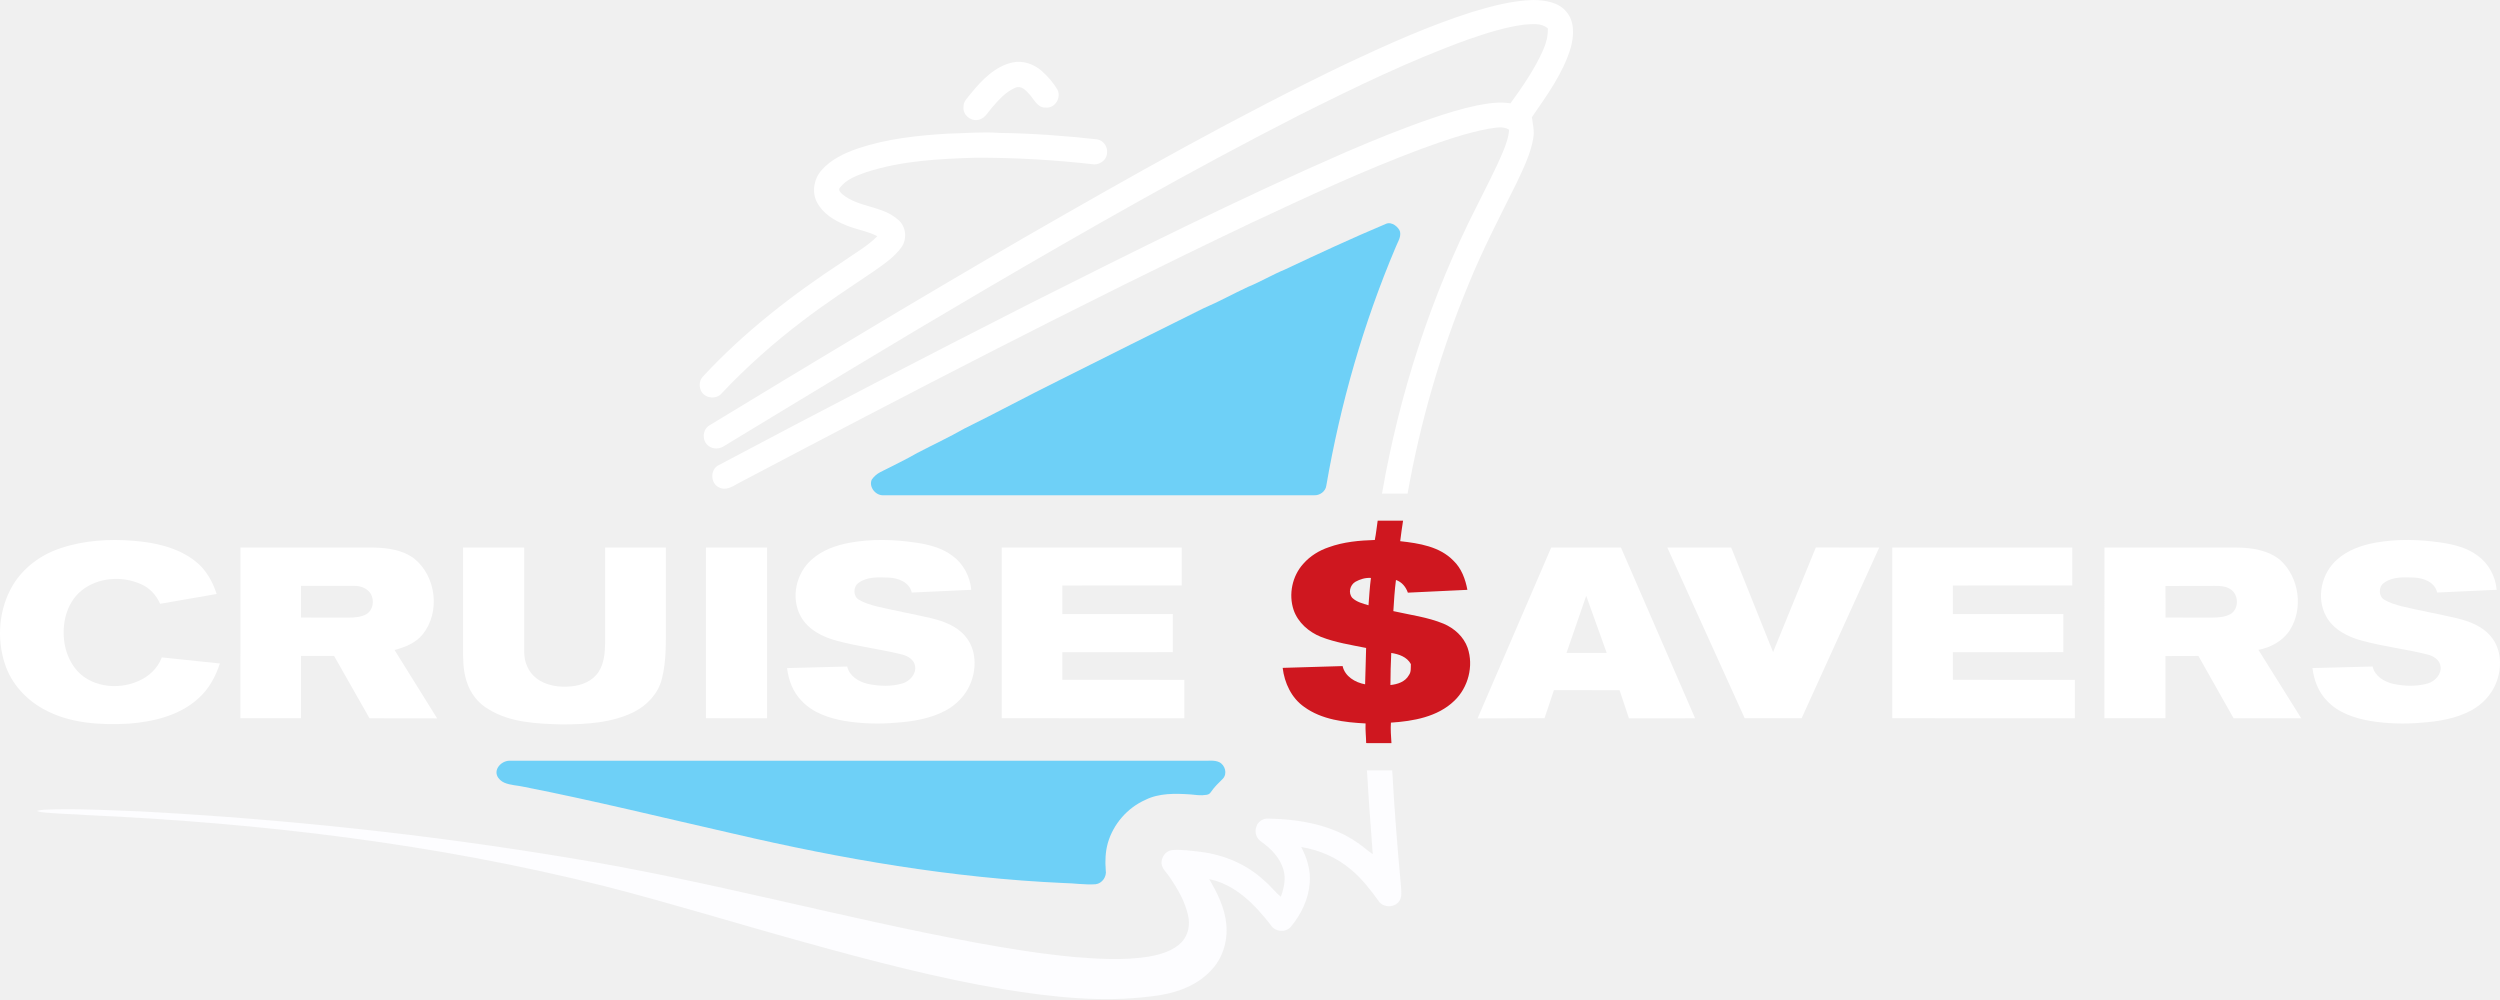
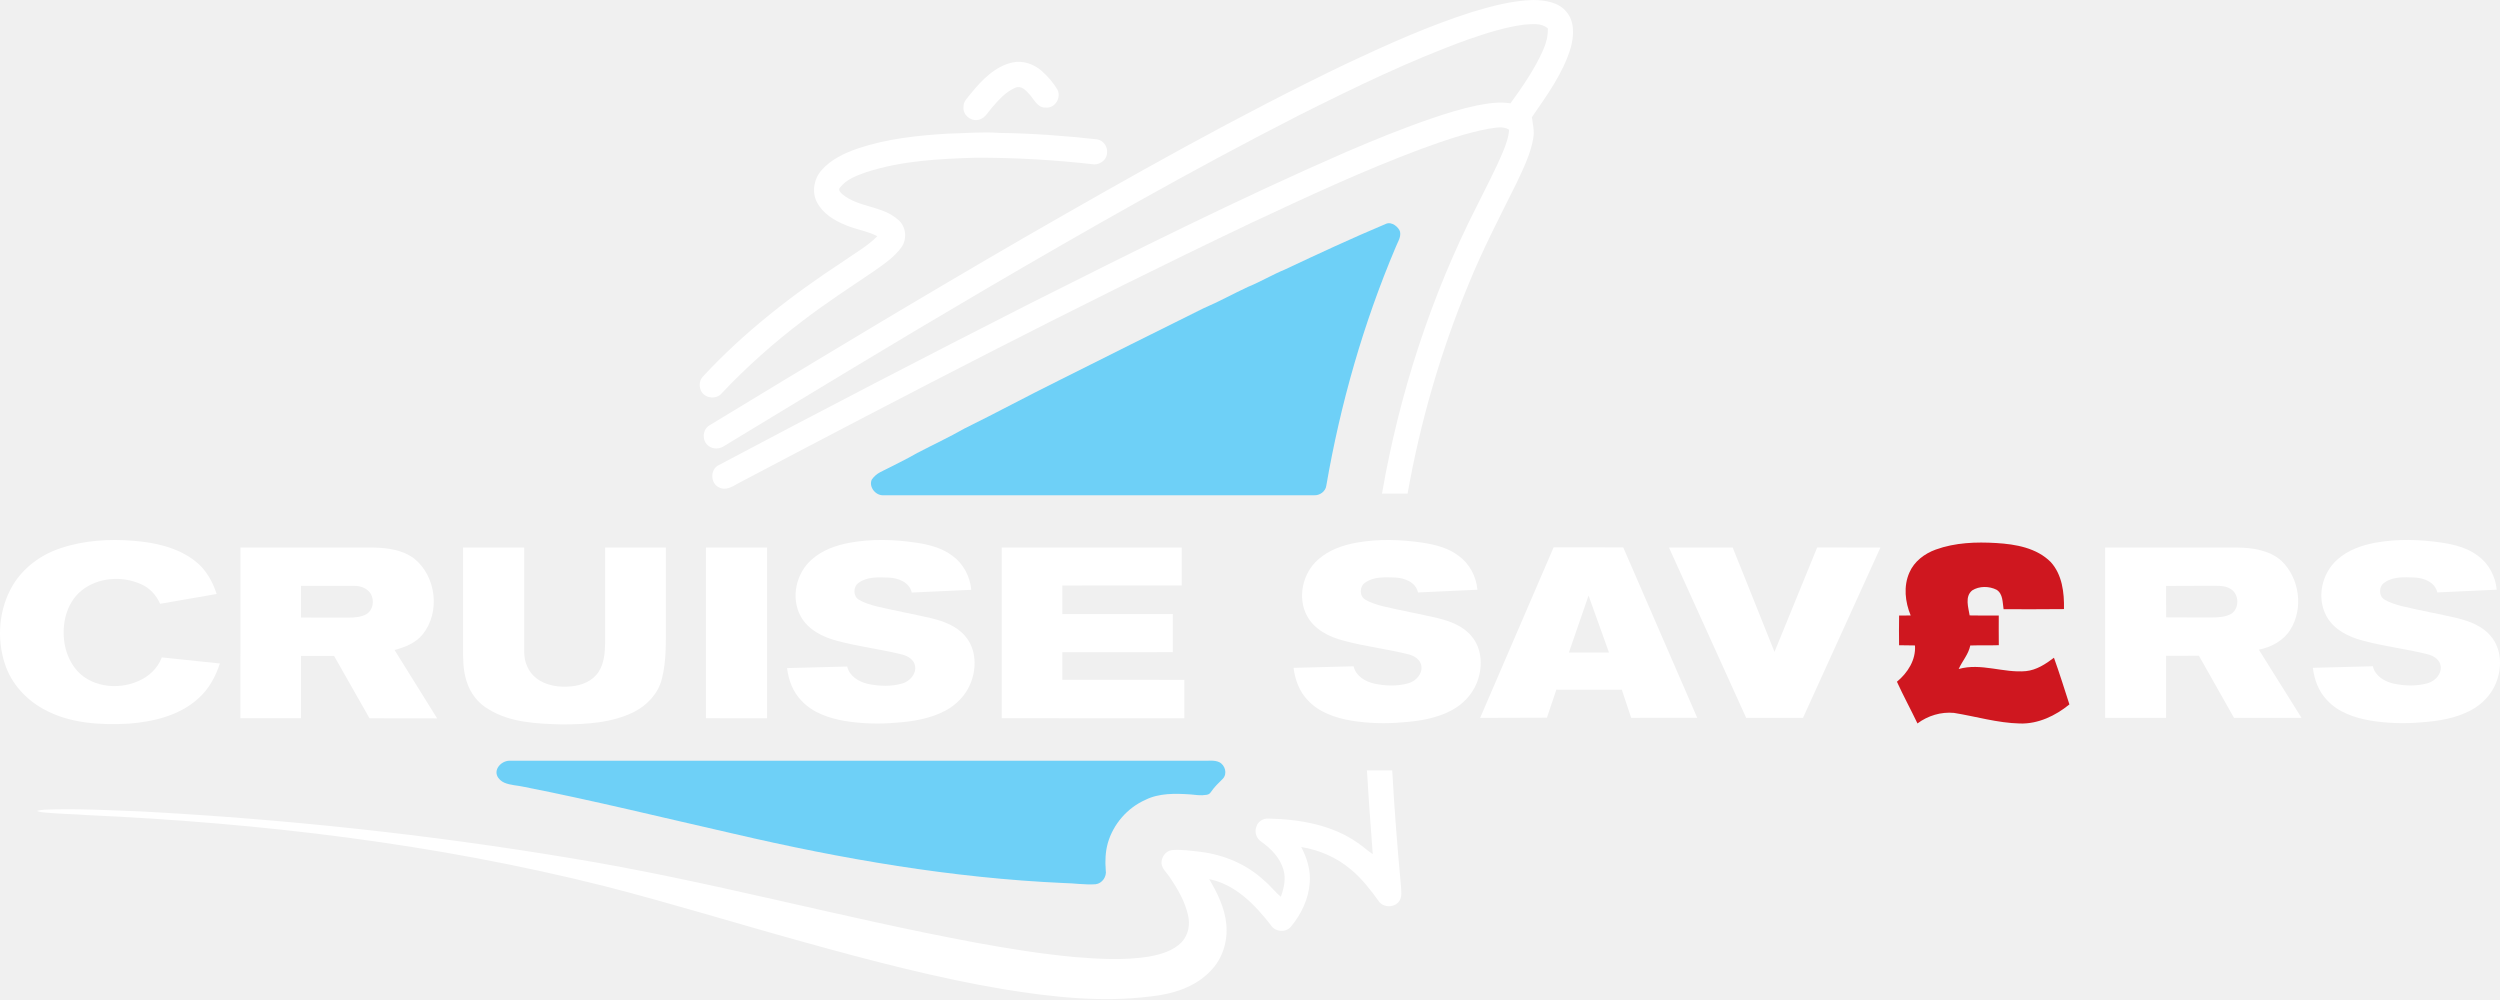
<svg xmlns="http://www.w3.org/2000/svg" width="1605.782pt" height="641.735pt" viewBox="0 0 1605.782 641.735" version="1.1" id="svg54">
  <defs id="defs58" />
  <path style="opacity:1;fill:#ffffff;fill-opacity:1" id="path15" d="m 945.667,7.68 c 12.74,-3.85 25.79,-7.31 39.17,-7.68 7.57,0.11 16.21,1.34 21.3,7.58 5.45,6.39 4.82,15.64 2.72,23.23 -4.97,16.45 -15.32,30.47 -24.9,44.46 0.61,4.52 1.73,9.07 0.86,13.67 -1.74,10 -6.31,19.21 -10.57,28.34 -10.8,21.71 -22.04,43.24 -31.15,65.74 -17.83,43.08 -30.85,88.13 -38.99,134.03 -5.48,-0.01 -10.96,0 -16.43,-0.01 11.11,-64.04 31.35,-126.58 60.83,-184.55 5.71,-11.65 11.9,-23.09 16.9,-35.08 1.84,-4.53 3.63,-9.17 3.89,-14.11 -3.95,-2.56 -8.89,-1.11 -13.22,-0.6 -14.77,2.79 -29.01,7.8 -43.11,12.91 -37.37,13.94 -73.56,30.81 -109.65,47.72 -111.06,52.89 -220.19,109.7 -329,167.03 -3.72,2.11 -8.15,5.03 -12.48,2.7 -5.66,-2.61 -5.82,-11.64 -0.14,-14.32 66.39,-35.25 133.13,-69.87 200.15,-103.92 66.95,-33.65 134.01,-67.19 202.71,-97.16 18.23,-7.84 36.63,-15.33 55.41,-21.73 9.41,-3.18 18.9,-6.19 28.64,-8.18 7.08,-1.38 14.37,-2.57 21.58,-1.37 7.85,-10.84 15.54,-21.95 20.99,-34.23 1.96,-4.37 3.17,-9.08 3.02,-13.9 -4.19,-3.72 -10.18,-2.72 -15.28,-2.41 -12.2,1.58 -23.97,5.41 -35.56,9.37 -37.54,13.52 -73.47,31.03 -109.1,48.89 -68.61,35.02 -135.56,73.19 -202.03,112.1 -56.01,32.81 -111.46,66.54 -166.96,100.19 -2.93,2.04 -7.11,2.35 -10.02,0.12 -4.35,-2.99 -4.27,-10.16 0.08,-13.07 67.76,-41.18 135.68,-82.11 204.3,-121.83 67.63,-38.88 135.59,-77.36 205.97,-111.08 26.13,-12.24 52.53,-24.13 80.07,-32.85 z" />
  <path style="opacity:1;fill:#ffffff;fill-opacity:1" id="path17" d="m 650.187,40.16 c 6.75,-1.55 13.88,0.94 18.96,5.45 3.88,3.45 7.35,7.44 10.02,11.9 2.72,5.06 -1.47,12.14 -7.35,11.58 -5.4,0.38 -7.58,-5.28 -10.66,-8.6 -2.2,-2.45 -5.28,-5.76 -8.92,-4.17 -6.23,2.58 -10.77,7.86 -15.1,12.82 -2.66,3.02 -4.78,7.46 -9.26,7.9 -4.69,0.76 -9.49,-3.41 -9,-8.23 -0.24,-3.74 2.9,-6.26 4.93,-8.99 6.95,-8.5 15.27,-17.16 26.38,-19.66 z" />
  <path style="opacity:1;fill:#ffffff;fill-opacity:1" id="path19" d="m 608.807,85.84 c 11.03,-0.22 22.06,-1.3 33.07,-0.46 20.93,0.23 41.83,1.84 62.62,4.11 3.99,0.52 6.92,4.4 6.59,8.36 0.16,4.39 -4.04,7.73 -8.18,7.75 -25.23,-2.87 -50.62,-4.37 -76.01,-4.3 -23.63,0.7 -47.67,1.91 -70.33,9.23 -6.17,2.24 -12.99,4.55 -17.07,10.02 -1.37,1.52 0.45,3.14 1.53,4.18 10.35,8.65 25.63,7.32 35.76,16.34 5.2,4.2 6.07,12.44 2.19,17.79 -4.75,6.59 -11.68,11.08 -18.21,15.72 -15.11,10.18 -30.39,20.16 -44.88,31.25 -18.68,14.14 -36.25,29.74 -52.32,46.79 -3.22,3.92 -10.01,3.44 -12.81,-0.72 -1.84,-2.91 -1.84,-7.07 0.45,-9.72 26.6,-28.81 57.81,-52.96 90.55,-74.38 7.35,-5.2 15.42,-9.64 21.78,-16.09 -6.42,-3.35 -13.74,-4.26 -20.36,-7.12 -7.32,-2.96 -14.67,-7.42 -18.41,-14.64 -3.45,-6.55 -2.02,-14.9 2.75,-20.41 6.08,-7.13 14.9,-11.2 23.59,-14.22 18.58,-6.2 38.24,-8.33 57.7,-9.48 z" />
  <path style="opacity:1;fill:#ffffff;fill-opacity:1" id="path21" d="m 39.067,352.06 c 15.01,-5.02 31.16,-5.98 46.86,-4.7 13.66,1.12 27.79,4.19 38.92,12.63 7.07,5.29 11.68,13.21 14.3,21.53 l -36.3,6.31 c -2.45,-5.55 -6.73,-10.3 -12.39,-12.66 -12.17,-5.43 -27.55,-4.35 -38.08,4.15 -5.01,3.99 -8.33,9.83 -10.07,15.93 -2.96,11.26 -1.44,24.05 5.59,33.55 9.11,12.42 27.28,14.68 40.77,8.75 6.83,-2.86 12.66,-8.28 15.26,-15.3 l 37.3,3.92 c -2.72,8.37 -7.06,16.43 -13.72,22.33 -12.04,11.06 -28.7,15.02 -44.57,16.3 -18.61,1 -38.28,-0.07 -54.93,-9.3 -11.4,-6.24 -20.78,-16.5 -24.83,-28.96 -5.49,-16.49 -3.88,-35.43 4.95,-50.47 6.85,-11.52 18.28,-19.88 30.94,-24.01 z" />
  <path style="opacity:1;fill:#ffffff;fill-opacity:1" id="path23" d="m 545.907,348.58 c 14.03,-2.53 28.45,-2.11 42.52,-0.03 8.2,1.24 16.61,3.35 23.33,8.45 6.99,5.04 11.37,13.31 12.1,21.85 l -38.23,1.75 c -1.45,-6.62 -8.62,-9.33 -14.69,-9.61 -6.54,-0.18 -13.94,-0.74 -19.48,3.41 -3.57,2.42 -3.58,8.67 0.26,10.84 3.36,2.05 7.21,3.11 10.98,4.16 11.89,2.83 23.94,5.01 35.85,7.77 7.91,1.98 16.08,5.03 21.45,11.48 7.2,8.33 7.42,20.8 3.28,30.59 -3.06,7.35 -8.85,13.34 -15.82,17.11 -9.72,5.21 -20.83,7.07 -31.71,7.83 -11.03,1 -22.18,0.68 -33.11,-1.09 -10.17,-1.78 -20.68,-5.27 -27.87,-13.06 -5.5,-5.58 -8.28,-13.25 -9.23,-20.91 l 38.64,-1 c 1.4,6.25 7.48,9.84 13.31,11.16 7.26,1.54 14.96,1.77 22.15,-0.29 4.65,-1.39 8.94,-5.96 8.16,-11.09 -0.58,-4.07 -4.54,-6.54 -8.23,-7.46 -13.78,-3.48 -27.99,-5.06 -41.72,-8.79 -9.31,-2.39 -18.88,-7.11 -23.61,-15.91 -6.43,-11.87 -2.88,-27.59 7.14,-36.35 6.8,-6.07 15.68,-9.2 24.53,-10.81 z" />
-   <path style="opacity:1;fill:#ffffff;stroke-width:1;fill-opacity:1" id="path23-4" d="m 1525.697,348.571 c 14.03,-2.53 28.45,-2.11 42.52,-0.03 8.2,1.24 16.61,3.35 23.33,8.45 6.99,5.04 11.37,13.31 12.1,21.85 l -38.23,1.75 c -1.45,-6.62 -8.62,-9.33 -14.69,-9.61 -6.54,-0.18 -13.94,-0.74 -19.48,3.41 -3.57,2.42 -3.58,8.67 0.26,10.84 3.36,2.05 7.21,3.11 10.98,4.16 11.89,2.83 23.94,5.01 35.85,7.77 7.91,1.98 16.08,5.03 21.45,11.48 7.2,8.33 7.42,20.8 3.28,30.59 -3.06,7.35 -8.85,13.34 -15.82,17.11 -9.72,5.21 -20.83,7.07 -31.71,7.83 -11.03,1 -22.18,0.68 -33.11,-1.09 -10.17,-1.78 -20.68,-5.27 -27.87,-13.06 -5.5,-5.58 -8.28,-13.25 -9.23,-20.91 l 38.64,-1 c 1.4,6.25 7.48,9.84 13.31,11.16 7.26,1.54 14.96,1.77 22.15,-0.29 4.65,-1.39 8.94,-5.96 8.16,-11.09 -0.58,-4.07 -4.54,-6.54 -8.23,-7.46 -13.78,-3.48 -27.99,-5.06 -41.72,-8.79 -9.31,-2.39 -18.88,-7.11 -23.61,-15.91 -6.43,-11.87 -2.88,-27.59 7.14,-36.35 6.8,-6.07 15.68,-9.2 24.53,-10.81 z" />
  <path style="opacity:1;fill:#ffffff;fill-opacity:1" id="path27" d="m 154.447,351.69 85.4,0.01 c 9.05,0.19 18.7,1.45 26.14,7.05 14.24,11.36 16.97,34.5 5.5,48.72 -4.51,5.54 -11.34,8.27 -18.07,10.02 l 27.36,43.93 -43.44,-0.06 -22.76,-40.06 -21.25,0.03 -0.01,39.99 h -38.89 l 0.02,-109.63 m 38.89,24.64 0.02,20.33 c 10.17,0.08 20.35,0 30.52,0.05 3.92,-0.04 8.07,-0.29 11.55,-2.28 4.29,-2.64 5.11,-8.77 2.78,-12.96 -2.22,-3.45 -6.31,-5.19 -10.32,-5.15 -11.52,-0.02 -23.03,-0.01 -34.55,0.01 z" />
  <path style="opacity:1;fill:#ffffff;fill-opacity:1" id="path29" d="m 297.437,351.69 39.27,-0.01 c -0.01,22.39 -0.01,44.79 0,67.19 -0.01,6.31 2.6,12.73 7.65,16.65 6.28,4.96 14.73,6.11 22.49,5.35 6.78,-0.58 13.89,-3.45 17.67,-9.38 3.59,-5.48 4.02,-12.24 4.18,-18.6 0.01,-20.4 0,-40.8 0,-61.19 l 39.01,-0.02 c 0,16.05 -0.01,32.09 0,48.14 -0.08,12.09 0.46,24.43 -2.58,36.25 -2.33,9.37 -9.41,16.89 -17.88,21.2 -14.31,7.13 -30.68,7.98 -46.37,8.04 -15.89,-0.47 -32.84,-1.05 -46.8,-9.59 -7.03,-3.87 -12.18,-10.73 -14.46,-18.37 -2.23,-6.92 -2.21,-14.28 -2.19,-21.47 0.02,-21.4 -0.01,-42.79 0.01,-64.19 z" />
  <path style="opacity:1;fill:#ffffff;fill-opacity:1" id="path31" d="m 453.437,351.69 39.27,-0.01 0.01,109.68 -39.29,-0.04 z" />
  <path style="opacity:1;fill:#ffffff;fill-opacity:1" id="path33" d="m 643.437,351.69 h 115.61 v 24.36 l -76.69,0.03 -0.02,18.33 70.99,0.01 -0.01,24.47 -70.97,0.03 0.01,17.73 78.35,0.02 0.02,24.68 -117.3,-0.03 z" />
-   <path style="opacity:1;fill:#ffffff;fill-opacity:1" id="path35" d="m 949.067,461.43 47.3,-109.76 44.8,0.02 47.62,109.68 -42.51,0.03 -6.01,-18.09 -42.16,-0.02 -6.04,18.01 -43,0.13 m 57.12,-42.04 25.81,-0.02 -13.15,-36.66 z" />
-   <path style="opacity:1;fill:#ffffff;fill-opacity:1" id="path37" d="m 1070.937,351.68 h 41.02 l 26.91,67.16 27.46,-67.2 40.71,0.07 -49.82,109.61 -36.59,-0.01 z" />
-   <path style="opacity:1;fill:#ffffff;fill-opacity:1" id="path39" d="m 1215.437,351.69 115.62,0.01 v 24.34 l -76.7,0.04 -0.02,18.34 h 70.99 l -0.01,24.47 -70.97,0.03 0.02,17.74 78.34,0.02 0.01,24.68 -117.29,-0.04 z" />
-   <path style="opacity:1;fill:#ffffff;fill-opacity:1" id="path41" d="m 1351.707,351.7 h 85.14 c 9.78,0.13 20.33,1.7 28.02,8.26 11.96,11.13 14.73,30.99 5.9,44.81 -4.48,6.95 -12.17,11.09 -20.14,12.65 l 27.47,43.91 h -43.44 l -22.6,-40 -21.16,0.06 v 39.91 l -39.2,0.01 0.01,-109.61 m 39.21,24.71 0.03,20.22 c 9.96,0.11 19.92,0.01 29.89,0.06 3.96,-0.03 8.15,-0.28 11.72,-2.19 5.76,-3.27 5.54,-12.85 -0.07,-16.14 -2.85,-1.85 -6.36,-2.05 -9.64,-2.03 -10.65,0.08 -21.29,-0.07 -31.93,0.08 z" />
-   <path style="opacity:1;fill:#fdfdff;fill-opacity:1" id="path43" d="m 877.977,494.84 c 5.42,0 10.84,-0.01 16.27,0.01 1.36,24.7 3.29,49.37 5.59,74.01 0.11,3.28 0.91,7.02 -1.07,9.93 -2.99,4.39 -10.36,4.4 -13.29,-0.08 -5.2,-7.21 -10.69,-14.34 -17.57,-20.05 -9.05,-7.77 -20.39,-12.72 -32.13,-14.62 3.67,6.97 6.14,14.77 5.49,22.74 -0.67,10.49 -5.42,20.46 -12.1,28.45 -3.23,3.94 -10.06,3.41 -12.78,-0.86 -10.19,-13.13 -22.72,-26.24 -39.68,-29.69 5.21,8.95 10.01,18.47 10.95,28.95 1.11,10.79 -2.36,22.18 -10.05,29.95 -9.95,10.6 -24.67,15.04 -38.75,16.46 -31.05,3.92 -62.43,0.46 -93.16,-4.46 -43.93,-7.34 -87.06,-18.73 -129.94,-30.64 -42.53,-11.76 -84.71,-24.8 -127.46,-35.77 -108.76,-27.32 -220.63,-40.56 -332.51,-45.64 -9.048,-0.67 -18.146,-0.75 -27.174,-1.655 -1.404,-0.126 -2.613,-0.234 -3.84,-0.616 -0.382,-0.125 -0.76,-0.259 -1.136,-0.398 1.71,-0.4 3.44,-0.74 5.19,-0.81 20.41,-0.77 40.82,0.34 61.21,1.11 92.63,4.94 185.04,14.78 276.55,30.04 87.49,14.28 173.03,38.1 260.15,54.27 20.92,3.85 41.94,7.21 63.12,9.22 15.92,1.31 32.07,2.25 47.92,-0.22 7.66,-1.4 15.8,-3.62 21.34,-9.45 4.24,-4.6 5.45,-11.34 3.93,-17.3 -1.96,-8.9 -6.72,-16.86 -11.74,-24.35 -1.82,-2.83 -4.81,-5.11 -5.24,-8.64 -0.31,-4 2.61,-8.3 6.78,-8.7 6.07,-0.5 12.14,0.43 18.17,1.1 15.12,1.87 29.86,8.02 41.03,18.51 3.87,3.13 6.79,7.22 10.67,10.34 1.98,-5.52 3.35,-11.59 1.66,-17.37 -2.19,-7.62 -7.94,-13.55 -14.28,-18 -3.09,-2.03 -4.5,-6.2 -3.1,-9.65 0.95,-3.34 4.44,-5.45 7.85,-5.18 19.94,0.45 40.77,3.96 57.39,15.7 3.28,2.22 6.13,5.01 9.5,7.12 -1.43,-17.9 -2.59,-35.83 -3.76,-53.76 z" />
+   <path style="opacity:1;fill:#ffffff;fill-opacity:1" id="path43" d="m 877.977,494.84 c 5.42,0 10.84,-0.01 16.27,0.01 1.36,24.7 3.29,49.37 5.59,74.01 0.11,3.28 0.91,7.02 -1.07,9.93 -2.99,4.39 -10.36,4.4 -13.29,-0.08 -5.2,-7.21 -10.69,-14.34 -17.57,-20.05 -9.05,-7.77 -20.39,-12.72 -32.13,-14.62 3.67,6.97 6.14,14.77 5.49,22.74 -0.67,10.49 -5.42,20.46 -12.1,28.45 -3.23,3.94 -10.06,3.41 -12.78,-0.86 -10.19,-13.13 -22.72,-26.24 -39.68,-29.69 5.21,8.95 10.01,18.47 10.95,28.95 1.11,10.79 -2.36,22.18 -10.05,29.95 -9.95,10.6 -24.67,15.04 -38.75,16.46 -31.05,3.92 -62.43,0.46 -93.16,-4.46 -43.93,-7.34 -87.06,-18.73 -129.94,-30.64 -42.53,-11.76 -84.71,-24.8 -127.46,-35.77 -108.76,-27.32 -220.63,-40.56 -332.51,-45.64 -9.048,-0.67 -18.146,-0.75 -27.174,-1.655 -1.404,-0.126 -2.613,-0.234 -3.84,-0.616 -0.382,-0.125 -0.76,-0.259 -1.136,-0.398 1.71,-0.4 3.44,-0.74 5.19,-0.81 20.41,-0.77 40.82,0.34 61.21,1.11 92.63,4.94 185.04,14.78 276.55,30.04 87.49,14.28 173.03,38.1 260.15,54.27 20.92,3.85 41.94,7.21 63.12,9.22 15.92,1.31 32.07,2.25 47.92,-0.22 7.66,-1.4 15.8,-3.62 21.34,-9.45 4.24,-4.6 5.45,-11.34 3.93,-17.3 -1.96,-8.9 -6.72,-16.86 -11.74,-24.35 -1.82,-2.83 -4.81,-5.11 -5.24,-8.64 -0.31,-4 2.61,-8.3 6.78,-8.7 6.07,-0.5 12.14,0.43 18.17,1.1 15.12,1.87 29.86,8.02 41.03,18.51 3.87,3.13 6.79,7.22 10.67,10.34 1.98,-5.52 3.35,-11.59 1.66,-17.37 -2.19,-7.62 -7.94,-13.55 -14.28,-18 -3.09,-2.03 -4.5,-6.2 -3.1,-9.65 0.95,-3.34 4.44,-5.45 7.85,-5.18 19.94,0.45 40.77,3.96 57.39,15.7 3.28,2.22 6.13,5.01 9.5,7.12 -1.43,-17.9 -2.59,-35.83 -3.76,-53.76 z" />
  <g id="#6ed0f7ff" transform="translate(-74.12309,-33.13)">
    <path d="m 964.22,176.96 c 3.99,-1.87 8.465,2.367 9.17,5 0.75,3.74 -1.71,6.93 -2.94,10.26 -20.69,48.93 -35.36,100.35 -44.39,152.68 -0.43,3.89 -4.27,6.62 -8.06,6.34 -92.02,-0.01 -184.04,0.01 -276.05,-0.01 -5.12,0.56 -9.94,-5.1 -7.93,-9.98 1.4,-2.04 3.32,-3.72 5.52,-4.86 7.93,-4.07 16.01,-7.83 23.72,-12.3 10.07,-5.26 20.4,-10.05 30.28,-15.68 20.49,-10.07 40.53,-20.95 61,-31.05 30.86,-15.45 61.71,-30.93 92.64,-46.23 9.68,-4.13 18.89,-9.25 28.42,-13.68 8.14,-3.31 15.71,-7.86 23.84,-11.21 21.43,-10.1 42.93,-20.08 64.78,-29.28 z" id="path46" style="opacity:1;fill:#6ed0f7" />
    <path d="m 393.4,531.28 c -1.858,-4.801 3.46,-9.88 8.53,-9.5 148.37,-0.03 296.75,0 445.12,-0.02 3.37,0.13 6.98,-0.56 10.16,0.9 3.88,1.86 5.44,7.54 2.28,10.75 -2.716,2.647 -5.447,5.297 -7.565,8.429 -0.853,1.261 -1.592,1.607 -2.913,1.826 -1.795,0.297 -3.608,0.346 -5.415,0.204 -1.721,-0.223 -3.374,-0.389 -4.983,-0.49 -9.74,-0.609 -19.94,-0.912 -28.863,3.54 -11.52,5.14 -20.54,15.53 -24.04,27.65 -1.6,5.68 -1.83,11.64 -1.35,17.5 0.75,4.1 -2.32,8.53 -6.49,9.02 -6.95,0.48 -13.85,-0.69 -20.78,-0.79 C 685.7,597.1 615,584.87 545.49,568.67 500.64,558.49 455.97,547.45 410.84,538.56 c -4.18,-0.96 -8.61,-0.993 -12.58,-2.61 -2.096,-0.854 -4.053,-2.586 -4.86,-4.67 z" id="path48" style="opacity:1;fill:#6ed0f7" />
  </g>
-   <g id="#cf171fff" transform="translate(-74.12309,-33.13)">
-     <path d="m 959.02,367.58 16.31,-0.01 c -0.65,4.38 -1.34,8.76 -1.84,13.17 12.06,1.34 25.38,3.39 34.21,12.55 5.16,4.91 7.67,11.84 8.94,18.7 l -38.23,1.81 c -1.29,-3.71 -3.85,-6.83 -7.64,-8.15 -0.86,6.64 -1.28,13.33 -1.68,20.01 10.79,2.46 21.95,3.83 32.24,8.07 6.87,2.91 12.9,8.3 15.44,15.45 4.04,11.7 0.42,25.56 -8.51,34.06 -10.73,10.39 -26.39,13.11 -40.73,14.05 -0.32,4.4 0.08,8.79 0.34,13.18 l -16.24,-0.04 c -0.06,-4.21 -0.6,-8.4 -0.38,-12.62 -13.6,-0.71 -28.08,-2.39 -39.41,-10.61 -8.19,-5.72 -12.69,-15.37 -13.84,-25.09 l 38.49,-1.15 c 1.51,6.7 8.13,10.56 14.46,11.71 0.33,-7.78 0.34,-15.57 0.65,-23.35 -9.76,-1.96 -19.68,-3.49 -28.99,-7.11 -7.8,-3.12 -14.77,-9.18 -17.57,-17.26 -3.38,-10.07 -0.91,-21.84 6.22,-29.71 4.33,-4.96 10.11,-8.51 16.33,-10.61 9.45,-3.45 19.6,-4.35 29.59,-4.67 0.82,-4.1 1.23,-8.26 1.84,-12.38 m -14.33,39.25 c -3.49,2.09 -4.74,7.17 -1.95,10.35 2.84,2.68 6.75,3.64 10.39,4.72 0.44,-5.86 0.8,-11.73 1.56,-17.56 -3.48,-0.24 -6.99,0.8 -10,2.49 m 23.05,45.7 c -0.35,6.86 -0.48,13.73 -0.53,20.61 4.54,-0.47 9.53,-2.07 11.86,-6.34 1.54,-2.06 1.16,-4.72 1.27,-7.12 -2.49,-4.64 -7.72,-6.39 -12.6,-7.15 z" id="path51" style="opacity:1;fill:#cf171f" />
+   <path style="opacity:1;fill:#ffffff;stroke-width:0.998;fill-opacity:1" id="path23-4-8" d="m 1525.857,348.567 c 14.002,-2.525 28.393,-2.106 42.435,-0.03 8.184,1.238 16.577,3.343 23.284,8.433 6.976,5.03 11.347,13.283 12.076,21.806 l -38.154,1.747 c -1.447,-6.607 -8.603,-9.311 -14.661,-9.591 -6.527,-0.18 -13.912,-0.739 -19.441,3.403 -3.563,2.415 -3.573,8.653 0.26,10.818 3.353,2.046 7.196,3.104 10.958,4.152 11.866,2.824 23.892,5 35.779,7.755 7.894,1.976 16.048,5.02 21.407,11.457 7.186,8.313 7.405,20.759 3.273,30.529 -3.054,7.335 -8.832,13.313 -15.788,17.076 -9.701,5.2 -20.788,7.056 -31.647,7.814 -11.008,0.998 -22.136,0.679 -33.044,-1.088 -10.15,-1.776 -20.639,-5.259 -27.814,-13.034 -5.489,-5.569 -8.264,-13.224 -9.212,-20.868 l 38.563,-0.998 c 1.397,6.238 7.465,9.82 13.283,11.138 7.245,1.537 14.93,1.766 22.106,-0.289 4.641,-1.387 8.922,-5.948 8.144,-11.068 -0.579,-4.062 -4.531,-6.527 -8.214,-7.445 -13.752,-3.473 -27.934,-5.05 -41.637,-8.772 -9.291,-2.385 -18.842,-7.096 -23.563,-15.878 -6.417,-11.846 -2.874,-27.535 7.126,-36.278 6.787,-6.058 15.649,-9.182 24.481,-10.788 z" />
+   <path style="opacity:1;fill:#ffffff;stroke-width:0.998;fill-opacity:1" id="path41-7" d="m 1352.165,351.695 h 84.97 c 9.761,0.13 20.29,1.697 27.964,8.244 11.936,11.108 14.701,30.928 5.888,44.721 -4.471,6.936 -12.146,11.068 -20.1,12.625 l 27.415,43.822 h -43.353 l -22.555,-39.92 -21.118,0.06 v 39.83 l -39.122,0.01 0.01,-109.391 m 39.132,24.661 0.03,20.18 c 9.94,0.11 19.88,0.01 29.83,0.06 3.952,-0.03 8.134,-0.279 11.697,-2.186 5.748,-3.263 5.529,-12.824 -0.07,-16.108 -2.844,-1.846 -6.347,-2.046 -9.621,-2.026 -10.629,0.08 -21.248,-0.07 -31.866,0.08 z" />
+   <path style="opacity:1;fill:#ffffff;stroke-width:0.998;fill-opacity:1" id="path37-3" d="m 1071.994,351.674 h 40.938 l 26.856,67.026 27.405,-67.066 40.629,0.07 -49.721,109.391 -36.517,-0.01 z" />
+   <path style="opacity:1;fill:#ffffff;stroke-width:0.998;fill-opacity:1" id="path35-8" d="m 950.706,461.107 47.206,-109.541 44.711,0.02 47.525,109.461 -42.425,0.03 -5.998,-18.054 -42.076,-0.02 -6.028,17.974 -42.914,0.13 m 57.006,-41.956 25.759,-0.02 -13.124,-36.587 z" />
+   <path style="opacity:1;fill:#ffffff;stroke-width:0.998;fill-opacity:1" id="path23-4-0" d="m 871.165,348.587 c 14.002,-2.525 28.393,-2.106 42.435,-0.03 8.184,1.238 16.577,3.343 23.283,8.433 6.976,5.03 11.347,13.283 12.076,21.806 l -38.154,1.747 c -1.447,-6.607 -8.603,-9.311 -14.661,-9.591 -6.527,-0.18 -13.912,-0.739 -19.441,3.403 -3.563,2.415 -3.573,8.653 0.259,10.818 3.353,2.046 7.196,3.104 10.958,4.152 11.866,2.824 23.892,5 35.779,7.755 7.894,1.976 16.048,5.02 21.407,11.457 7.186,8.313 7.405,20.759 3.273,30.529 -3.054,7.335 -8.832,13.313 -15.788,17.076 -9.701,5.2 -20.788,7.056 -31.647,7.814 -11.008,0.998 -22.136,0.679 -33.044,-1.088 -10.15,-1.776 -20.639,-5.259 -27.814,-13.034 -5.489,-5.569 -8.263,-13.224 -9.212,-20.868 l 38.563,-0.998 c 1.397,6.238 7.465,9.82 13.283,11.138 7.246,1.537 14.93,1.766 22.106,-0.289 4.641,-1.387 8.922,-5.948 8.144,-11.068 -0.579,-4.062 -4.531,-6.527 -8.214,-7.445 -13.753,-3.473 -27.934,-5.05 -41.637,-8.772 -9.291,-2.385 -18.842,-7.096 -23.563,-15.878 -6.417,-11.846 -2.874,-27.535 7.126,-36.278 6.786,-6.058 15.649,-9.182 24.481,-10.788 z" />
+   <g id="#cf171fff-7" transform="matrix(0.9980057,0,0,0.9980057,811.3045,335.9482)">
+     <path d="m 432.92,17.08 c 12.45,-4.51 25.96,-5 39.06,-4.2 12.35,0.75 25.87,3.1 34.96,12.25 7.38,8.13 8.72,19.72 8.5,30.26 -12.95,0.18 -25.9,0.06 -38.86,0.08 -0.72,-4.32 -0.3,-9.87 -4.53,-12.53 -4.78,-2.4 -11.1,-2.48 -15.68,0.42 -4.87,3.97 -2.47,10.87 -1.64,16.1 6.24,0.18 12.49,0.05 18.74,0.08 0.01,6.36 -0.07,12.72 0.03,19.08 -6.12,0.22 -12.25,-0.02 -18.36,0.2 -1.14,5.68 -5.17,10 -7.47,15.14 14.37,-4.11 28.83,2.7 43.32,1.35 6.82,-0.7 12.68,-4.58 18,-8.61 3.56,9.93 6.72,20 9.95,30.04 -8.96,7.31 -20.17,12.68 -31.95,12.28 -14.37,-0.35 -28.24,-4.54 -42.34,-6.82 -8.33,-0.79 -16.82,1.78 -23.5,6.79 -4.3,-9 -9.08,-17.77 -13.22,-26.85 6.92,-5.73 12.27,-14.02 11.62,-23.35 -3.41,-0.11 -6.83,-0.07 -10.24,-0.14 -0.06,-6.37 -0.1,-12.74 0.02,-19.11 2.48,0.01 4.96,0 7.45,-0.04 -3.59,-8.69 -4.73,-18.85 -0.82,-27.64 3.09,-7.17 9.76,-12.19 16.96,-14.78 z" id="path13" style="opacity:1;fill:#cf171f" />
  </g>
</svg>
